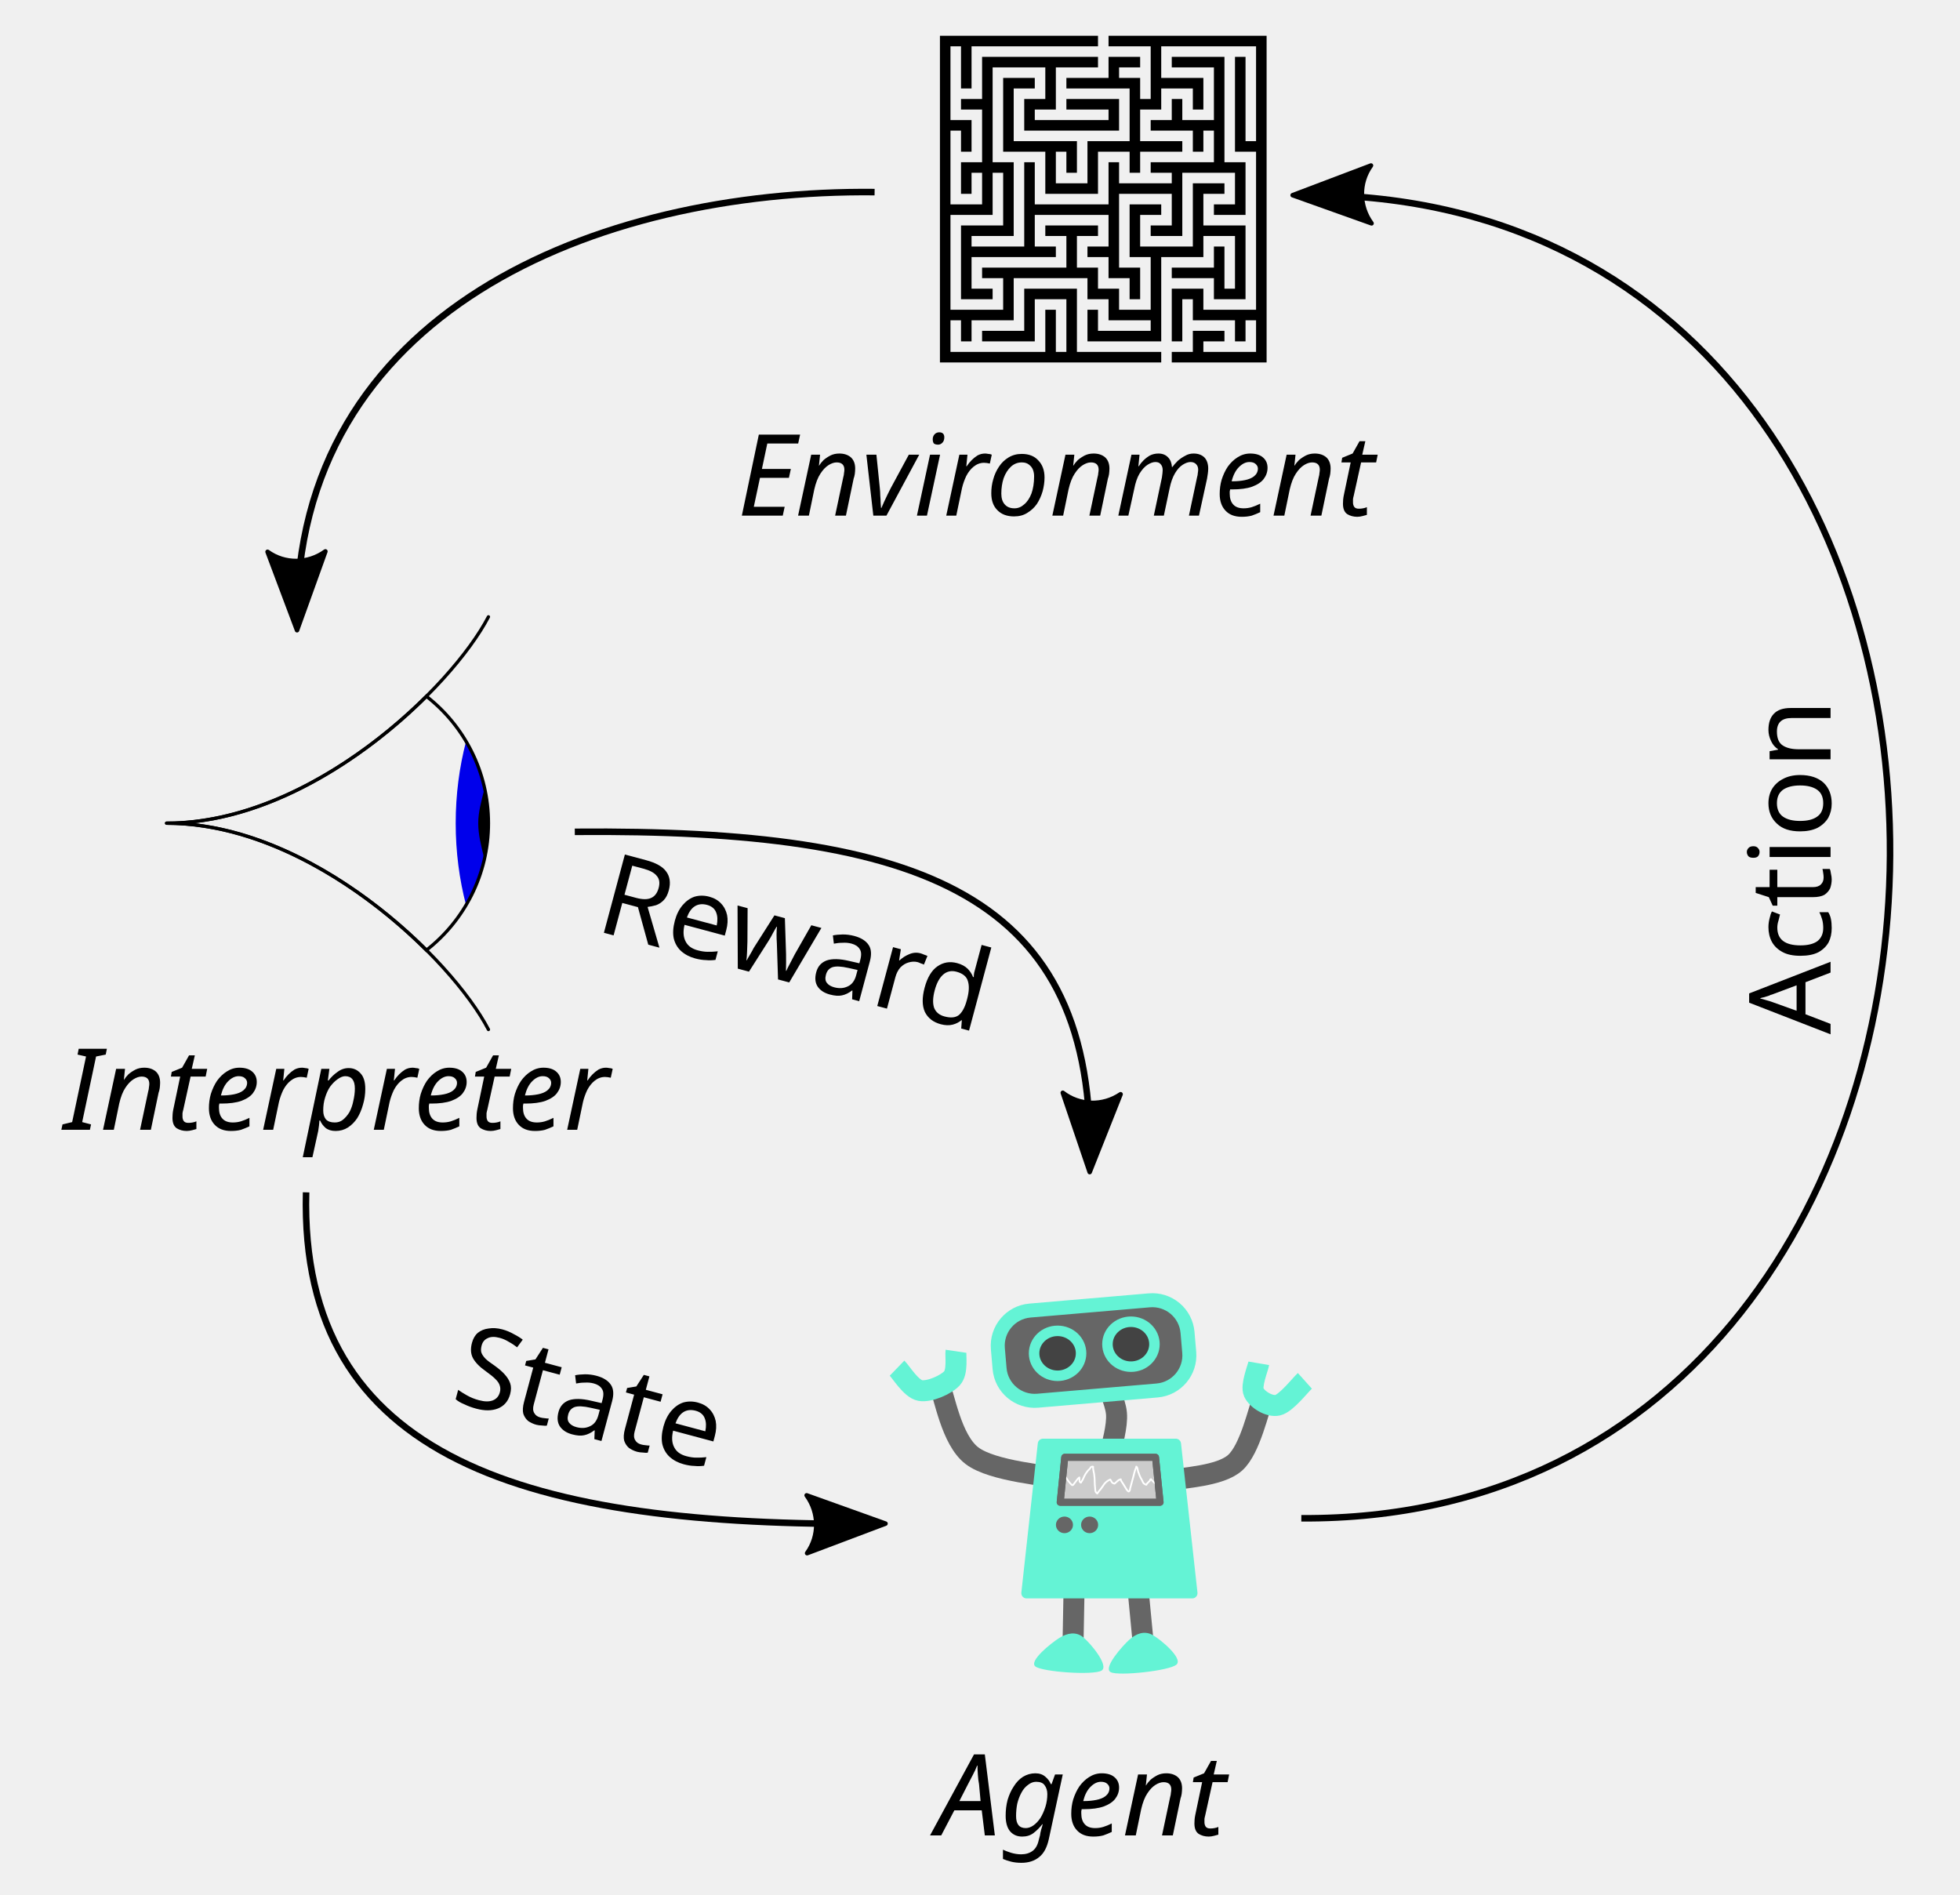
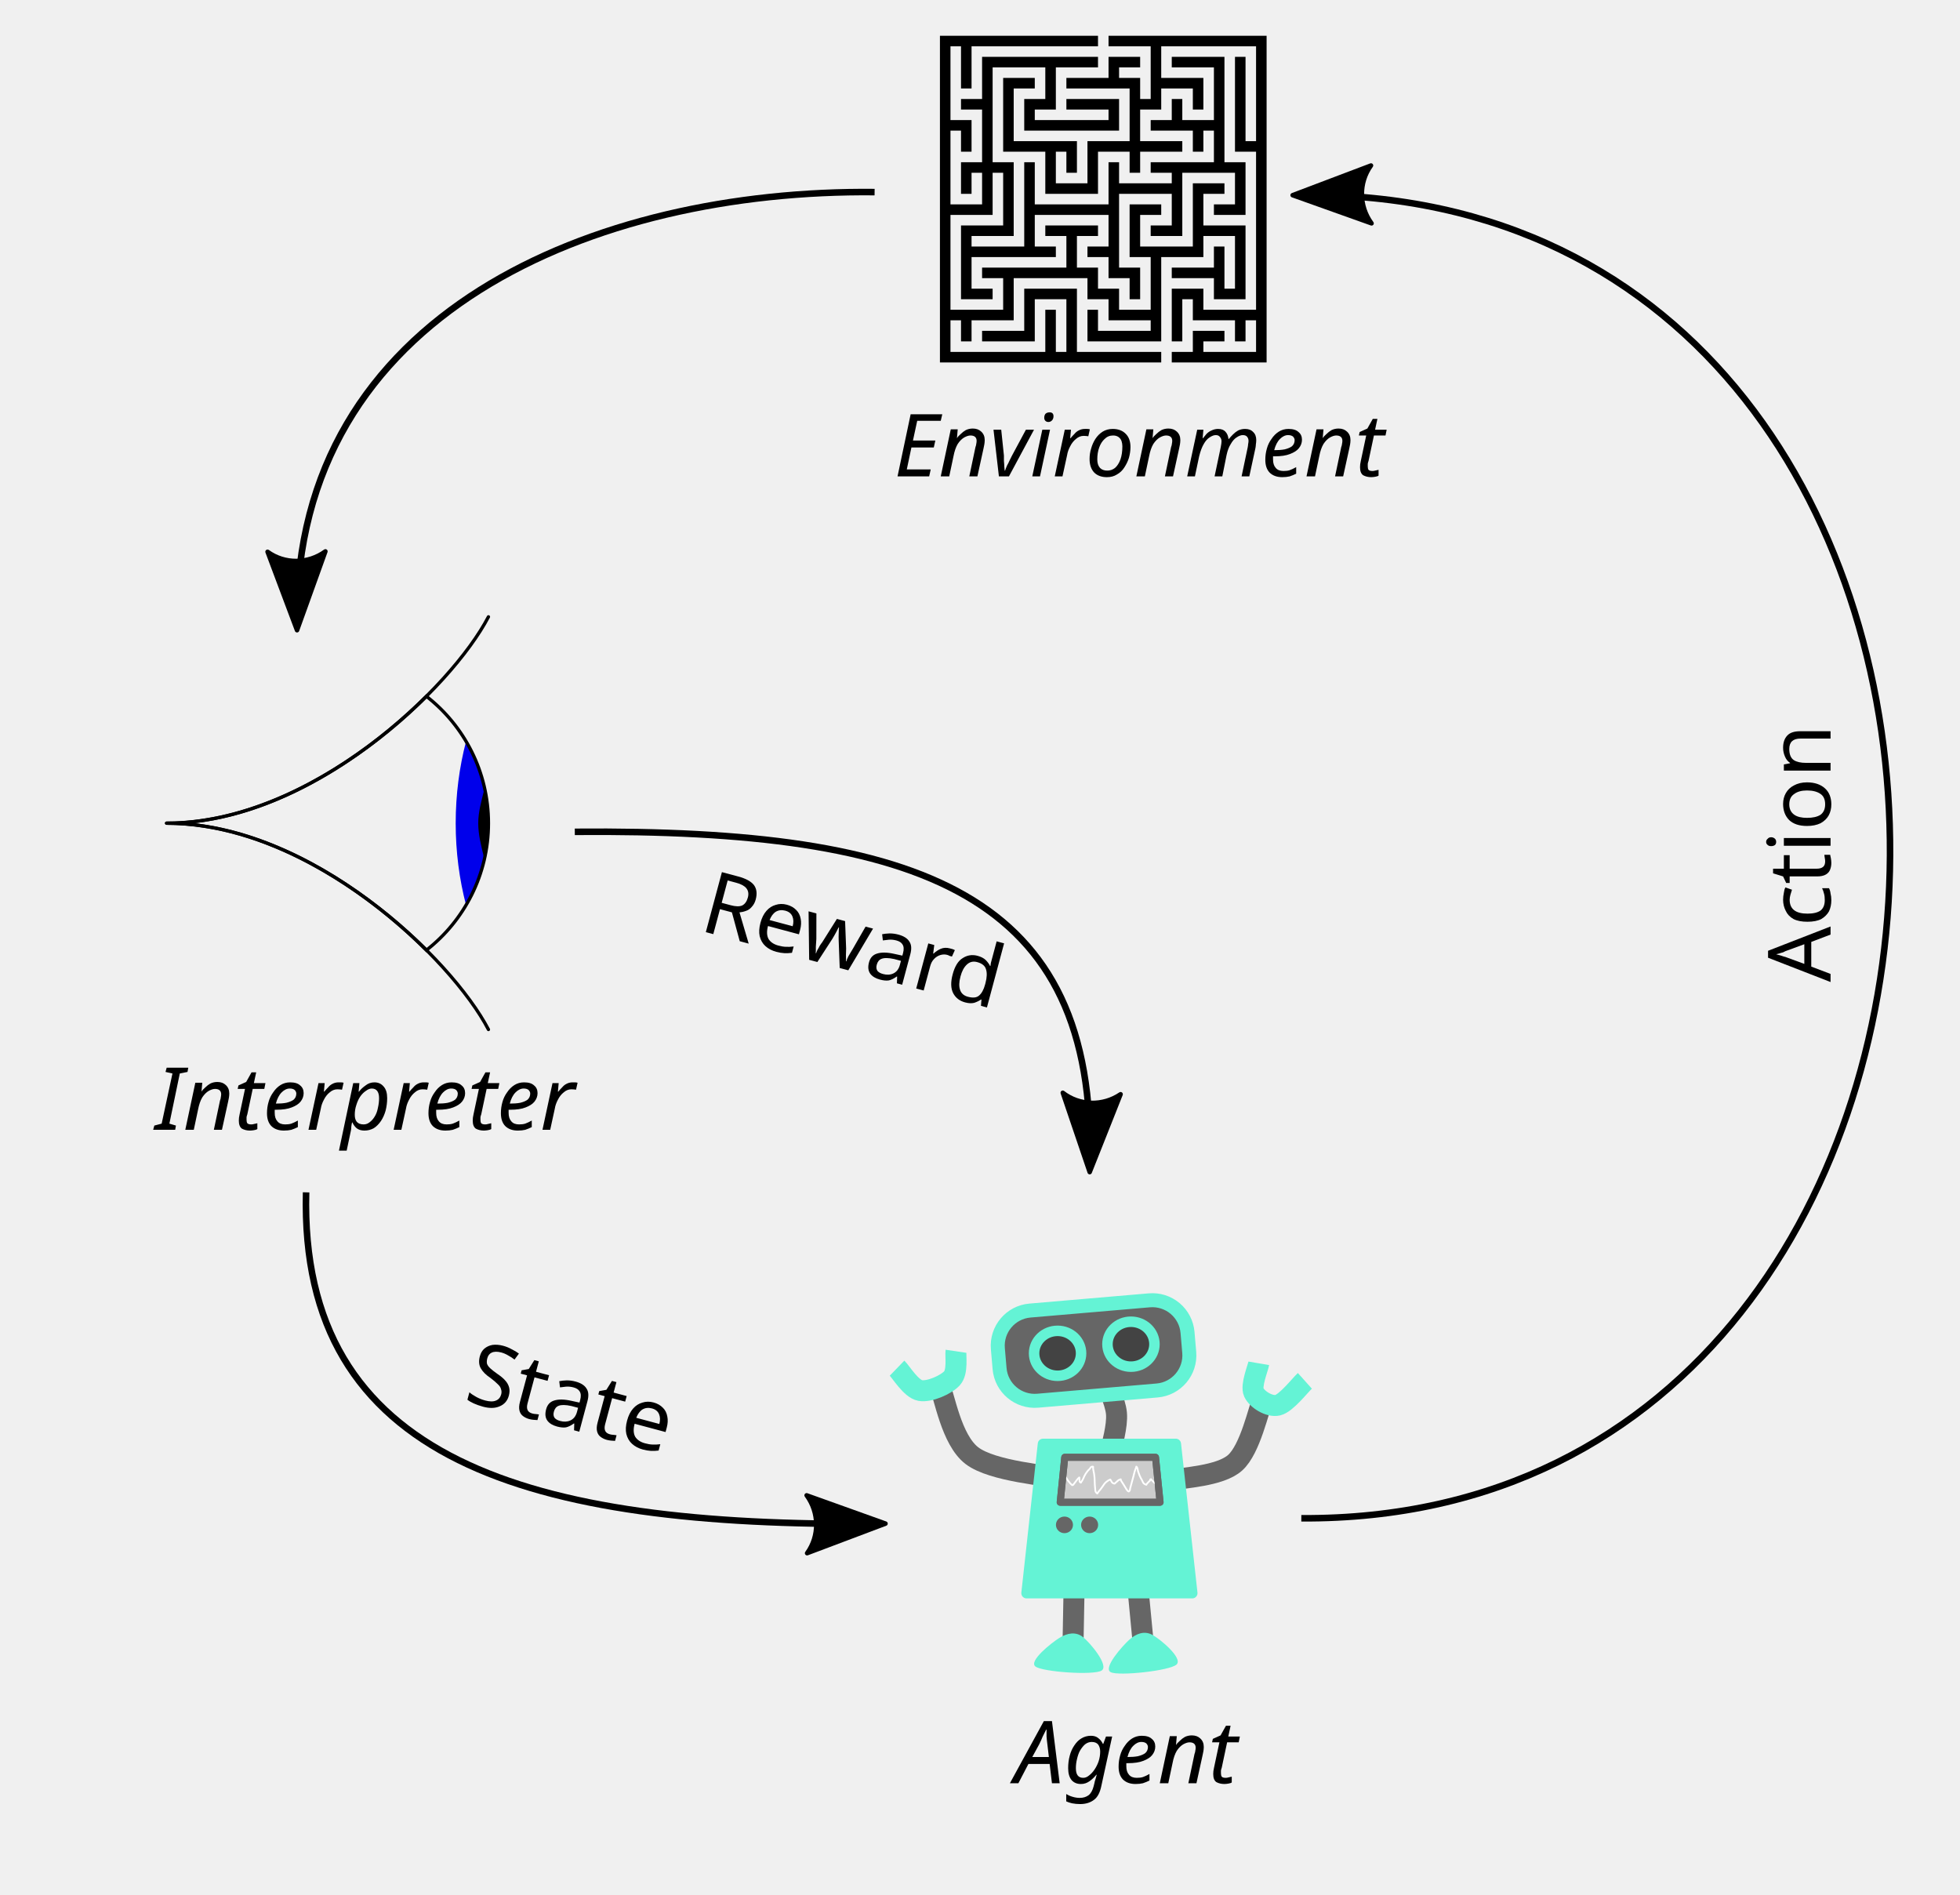
<svg xmlns="http://www.w3.org/2000/svg" width="300" height="290" viewBox="0 0 79.375 76.729" version="1.1" id="svg4059">
  <defs id="defs4053">
    <marker orient="auto" refY="0.0" refX="0.0" id="Arrow2Lstart" style="overflow:visible">
      <path id="path8846" style="fill-rule:evenodd;stroke-width:0.625;stroke-linejoin:round;stroke:#000000;stroke-opacity:1;fill:#000000;fill-opacity:1" d="M 8.719,4.034 L -2.207,0.016 L 8.719,-4.002 C 6.973,-1.63 6.983,1.616 8.719,4.034 z " transform="scale(1.1) translate(1,0)" />
    </marker>
    <marker orient="auto" refY="0.0" refX="0.0" id="marker13081" style="overflow:visible">
      <path id="path13079" d="M 0.0,0.0 L 5.0,-5.0 L -12.5,0.0 L 5.0,5.0 L 0.0,0.0 z " style="fill-rule:evenodd;stroke:#000000;stroke-width:1pt;stroke-opacity:1;fill:#000000;fill-opacity:1" transform="scale(0.8) translate(12.5,0)" />
    </marker>
    <marker orient="auto" refY="0.0" refX="0.0" id="Arrow1Lstart" style="overflow:visible">
      <path id="path8828" d="M 0.0,0.0 L 5.0,-5.0 L -12.5,0.0 L 5.0,5.0 L 0.0,0.0 z " style="fill-rule:evenodd;stroke:#000000;stroke-width:1pt;stroke-opacity:1;fill:#000000;fill-opacity:1" transform="scale(0.8) translate(12.5,0)" />
    </marker>
    <marker style="overflow:visible;" id="marker12943" refX="0.0" refY="0.0" orient="auto">
      <path transform="scale(1.1) rotate(180) translate(1,0)" d="M 8.719,4.034 L -2.207,0.016 L 8.719,-4.002 C 6.973,-1.63 6.983,1.616 8.719,4.034 z " style="fill-rule:evenodd;stroke-width:0.625;stroke-linejoin:round;stroke:#000000;stroke-opacity:1;fill:#000000;fill-opacity:1" id="path12941" />
    </marker>
    <marker orient="auto" refY="0.0" refX="0.0" id="marker12885" style="overflow:visible;">
      <path id="path12883" style="fill-rule:evenodd;stroke-width:0.625;stroke-linejoin:round;stroke:#000000;stroke-opacity:1;fill:#000000;fill-opacity:1" d="M 8.719,4.034 L -2.207,0.016 L 8.719,-4.002 C 6.973,-1.63 6.983,1.616 8.719,4.034 z " transform="scale(1.1) rotate(180) translate(1,0)" />
    </marker>
    <marker style="overflow:visible;" id="marker9358" refX="0.0" refY="0.0" orient="auto">
      <path transform="scale(1.1) rotate(180) translate(1,0)" d="M 8.719,4.034 L -2.207,0.016 L 8.719,-4.002 C 6.973,-1.63 6.983,1.616 8.719,4.034 z " style="fill-rule:evenodd;stroke-width:0.625;stroke-linejoin:round;stroke:#000000;stroke-opacity:1;fill:#000000;fill-opacity:1" id="path9356" />
    </marker>
    <marker orient="auto" refY="0.0" refX="0.0" id="Arrow2Lend" style="overflow:visible;">
      <path id="path8849" style="fill-rule:evenodd;stroke-width:0.625;stroke-linejoin:round;stroke:#000000;stroke-opacity:1;fill:#000000;fill-opacity:1" d="M 8.719,4.034 L -2.207,0.016 L 8.719,-4.002 C 6.973,-1.63 6.983,1.616 8.719,4.034 z " transform="scale(1.1) rotate(180) translate(1,0)" />
    </marker>
    <marker orient="auto" refY="0.0" refX="0.0" id="marker9112" style="overflow:visible;">
      <path id="path9110" d="M 0.0,0.0 L 5.0,-5.0 L -12.5,0.0 L 5.0,5.0 L 0.0,0.0 z " style="fill-rule:evenodd;stroke:#000000;stroke-width:1pt;stroke-opacity:1;fill:#000000;fill-opacity:1" transform="scale(0.8) rotate(180) translate(12.5,0)" />
    </marker>
    <marker orient="auto" refY="0.0" refX="0.0" id="Arrow1Lend" style="overflow:visible;">
      <path id="path8831" d="M 0.0,0.0 L 5.0,-5.0 L -12.5,0.0 L 5.0,5.0 L 0.0,0.0 z " style="fill-rule:evenodd;stroke:#000000;stroke-width:1pt;stroke-opacity:1;fill:#000000;fill-opacity:1" transform="scale(0.8) rotate(180) translate(12.5,0)" />
    </marker>
    <style id="style9277" type="text/css">
    .str1 {stroke:black;stroke-width:42.33}
    .str0 {stroke:black;stroke-width:42.33;stroke-linecap:round;stroke-linejoin:round}
    .fil2 {fill:none}
    .fil1 {fill:#666666}
    .fil0 {fill:url(#id0)}
  </style>
    <linearGradient x1="2559.7" y1="3043.4" x2="1639.5" gradientUnits="userSpaceOnUse" y2="2329.5" id="id0" gradientTransform="translate(4602.834,-3302.96)">
      <stop id="stop9279" offset="0" style="stop-color:#CCCCCC" />
      <stop id="stop9281" offset="1" style="stop-color:white" />
    </linearGradient>
    <marker style="overflow:visible" id="marker9358-0" refX="0" refY="0" orient="auto">
      <path transform="matrix(-1.1,0,0,-1.1,-1.1,0)" d="M 8.719,4.034 -2.207,0.016 8.719,-4.002 c -1.745,2.372 -1.735,5.617 -6e-7,8.035 z" style="fill:#000000;fill-opacity:1;fill-rule:evenodd;stroke:#000000;stroke-width:0.625;stroke-linejoin:round;stroke-opacity:1" id="path9356-6" />
    </marker>
    <marker orient="auto" refY="0" refX="0" id="Arrow2Lstart-9" style="overflow:visible">
      <path id="path8846-2" style="fill:#000000;fill-opacity:1;fill-rule:evenodd;stroke:#000000;stroke-width:0.625;stroke-linejoin:round;stroke-opacity:1" d="M 8.719,4.034 -2.207,0.016 8.719,-4.002 c -1.745,2.372 -1.735,5.617 -6e-7,8.035 z" transform="matrix(1.1,0,0,1.1,1.1,0)" />
    </marker>
  </defs>
  <g id="layer1" transform="translate(0,-220.2708)">
    <g style="fill:none;stroke:none;stroke-linecap:square;stroke-miterlimit:10" id="g4307" transform="matrix(0.03542353,0,0,0.03542353,35.41922,272.1356)">
      <g id="g4263" clip-path="url(#p.0)">
        <path id="path4197" d="M 0,0 H 522.84 V 473.184 H 0 Z" style="fill:#000000;fill-opacity:0;fill-rule:nonzero" />
        <path id="path4199" d="m 228.136,346.407 c -0.224,11.866 -1.118,59.329 -1.341,71.194" style="fill:#000000;fill-opacity:0;fill-rule:nonzero" />
        <path id="path4201" d="m 228.136,346.407 c -0.224,11.866 -1.118,59.329 -1.341,71.194" style="fill-rule:nonzero;stroke:#666666;stroke-width:24;stroke-linecap:butt;stroke-linejoin:round" />
        <path id="path4203" d="m 300.554,346.407 c 1.14,11.866 5.698,59.329 6.837,71.194" style="fill:#000000;fill-opacity:0;fill-rule:nonzero" />
        <path id="path4205" d="m 300.554,346.407 c 1.14,11.866 5.698,59.329 6.837,71.194" style="fill-rule:nonzero;stroke:#666666;stroke-width:24;stroke-linecap:butt;stroke-linejoin:round" />
        <path id="path4207" d="m 269.78,195.958 c 1.119,-7.388 8.06,-29.776 6.717,-44.328 -1.343,-14.552 -12.314,-35.82 -14.777,-42.984" style="fill:#000000;fill-opacity:0;fill-rule:nonzero" />
        <path id="path4209" d="m 269.78,195.958 c 1.119,-7.388 8.06,-29.776 6.717,-44.328 -1.343,-14.552 -12.314,-35.82 -14.777,-42.984" style="fill-rule:nonzero;stroke:#666666;stroke-width:24;stroke-linecap:butt;stroke-linejoin:round" />
        <path id="path4211" d="m 339.63,228.197 c 12.09,-3.358 55.075,-4.478 72.538,-20.15 17.463,-15.671 26.866,-61.566 32.239,-73.879" style="fill:#000000;fill-opacity:0;fill-rule:nonzero" />
        <path id="path4213" d="m 339.63,228.197 c 12.09,-3.358 55.075,-4.478 72.538,-20.15 17.463,-15.671 26.866,-61.566 32.239,-73.879" style="fill-rule:nonzero;stroke:#666666;stroke-width:24;stroke-linecap:butt;stroke-linejoin:round" />
        <path id="path4215" d="M 216.047,226.853 C 198.585,222.376 135.004,218.124 111.273,199.989 87.542,181.855 79.928,131.704 73.659,118.047" style="fill:#000000;fill-opacity:0;fill-rule:nonzero" />
        <path id="path4217" d="M 216.047,226.853 C 198.585,222.376 135.004,218.124 111.273,199.989 87.542,181.855 79.928,131.704 73.659,118.047" style="fill-rule:nonzero;stroke:#666666;stroke-width:24;stroke-linecap:butt;stroke-linejoin:round" />
        <path id="path4219" d="m 439.2,94.395 c -0.946,5.535 -9.285,25.229 -5.677,33.209 3.608,7.98 17.594,16.863 27.325,14.669 9.731,-2.194 25.884,-23.195 31.06,-27.835" style="fill:#000000;fill-opacity:0;fill-rule:nonzero" />
        <path id="path4221" d="m 439.2,94.395 c -0.946,5.535 -9.285,25.229 -5.677,33.209 3.608,7.98 17.594,16.863 27.325,14.669 9.731,-2.194 25.884,-23.195 31.06,-27.835" style="fill-rule:nonzero;stroke:#64f3d5;stroke-width:24;stroke-linecap:butt;stroke-linejoin:round" />
        <path id="path4223" d="m 93.065,80.634 c -0.763,5.142 2.248,23.381 -4.578,30.855 -6.826,7.474 -25.904,15.915 -36.376,13.989 C 41.641,123.552 30.069,104.191 25.661,99.933" style="fill:#000000;fill-opacity:0;fill-rule:nonzero" />
        <path id="path4225" d="m 93.065,80.634 c -0.763,5.142 2.248,23.381 -4.578,30.855 -6.826,7.474 -25.904,15.915 -36.376,13.989 C 41.641,123.552 30.069,104.191 25.661,99.933" style="fill-rule:nonzero;stroke:#64f3d5;stroke-width:24;stroke-linecap:butt;stroke-linejoin:round" />
        <path id="path4227" d="M 173.724,357.136 192.531,186.554 h 151.804 l 18.807,170.583 z" style="fill:#64f3d5;fill-rule:nonzero" />
        <path id="path4229" d="M 173.724,357.136 192.531,186.554 h 151.804 l 18.807,170.583 z" style="fill-rule:nonzero;stroke:#64f3d5;stroke-width:12;stroke-linecap:butt;stroke-linejoin:round" />
        <path id="path4231" d="m 183.862,440.992 c -8.048,-6.224 18.326,-27.035 27.343,-32.675 9.018,-5.64 18.714,-7.389 26.762,-1.165 8.048,6.224 30.543,32.868 21.525,38.508 -9.018,5.64 -67.583,1.557 -75.631,-4.667 z" style="fill:#64f3d5;fill-rule:nonzero" />
        <path id="path4233" d="m 269.875,447.454 c -9.015,-4.715 13.302,-29.831 21.192,-36.966 7.889,-7.135 17.13,-10.558 26.144,-5.843 9.015,4.715 35.833,26.997 27.944,34.132 -7.889,7.135 -66.265,13.392 -75.279,8.677 z" style="fill:#64f3d5;fill-rule:nonzero" />
        <path id="path4235" d="m 140.922,77.684 v 0 C 139.017,55.509 155.45,35.992 177.625,34.091 L 314.141,22.391 v 0 c 10.649,-0.913 21.225,2.442 29.402,9.327 8.177,6.884 13.284,16.735 14.198,27.383 l 1.954,22.753 c 1.904,22.175 -14.528,41.692 -36.704,43.593 L 186.476,137.146 c -22.175,1.901 -41.696,-14.535 -43.6,-36.71 z" style="fill:#666666;fill-rule:nonzero" />
        <path id="path4237" d="m 140.922,77.684 v 0 C 139.017,55.509 155.45,35.992 177.625,34.091 L 314.141,22.391 v 0 c 10.649,-0.913 21.225,2.442 29.402,9.327 8.177,6.884 13.284,16.735 14.198,27.383 l 1.954,22.753 c 1.904,22.175 -14.528,41.692 -36.704,43.593 L 186.476,137.146 c -22.175,1.901 -41.696,-14.535 -43.6,-36.71 z" style="fill-rule:nonzero;stroke:#64f3d5;stroke-width:16;stroke-linecap:butt;stroke-linejoin:round" />
        <path id="path4239" d="m 266.197,72.541 v 0 c 0,-14.185 12.028,-25.685 26.866,-25.685 v 0 c 7.125,0 13.959,2.706 18.997,7.523 5.038,4.817 7.869,11.35 7.869,18.162 v 0 c 0,14.185 -12.028,25.685 -26.866,25.685 v 0 c -14.838,0 -26.866,-11.5 -26.866,-25.685 z" style="fill:#434343;fill-rule:nonzero" />
        <path id="path4241" d="m 266.197,72.541 v 0 c 0,-14.185 12.028,-25.685 26.866,-25.685 v 0 c 7.125,0 13.959,2.706 18.997,7.523 5.038,4.817 7.869,11.35 7.869,18.162 v 0 c 0,14.185 -12.028,25.685 -26.866,25.685 v 0 c -14.838,0 -26.866,-11.5 -26.866,-25.685 z" style="fill-rule:nonzero;stroke:#64f3d5;stroke-width:12;stroke-linecap:butt;stroke-linejoin:round" />
        <path id="path4243" d="m 182.325,82.961 v 0 c 0,-14.185 12.028,-25.685 26.866,-25.685 v 0 c 7.125,0 13.959,2.706 18.997,7.523 5.038,4.817 7.869,11.35 7.869,18.162 v 0 c 0,14.185 -12.028,25.685 -26.866,25.685 v 0 c -14.838,0 -26.866,-11.5 -26.866,-25.685 z" style="fill:#434343;fill-rule:nonzero" />
        <path id="path4245" d="m 182.325,82.961 v 0 c 0,-14.185 12.028,-25.685 26.866,-25.685 v 0 c 7.125,0 13.959,2.706 18.997,7.523 5.038,4.817 7.869,11.35 7.869,18.162 v 0 c 0,14.185 -12.028,25.685 -26.866,25.685 v 0 c -14.838,0 -26.866,-11.5 -26.866,-25.685 z" style="fill-rule:nonzero;stroke:#64f3d5;stroke-width:12;stroke-linecap:butt;stroke-linejoin:round" />
        <path id="path4247" d="m 212.189,253.21 5.202,-51.37 h 103.77 l 5.202,51.37 z" style="fill:#cccccc;fill-rule:nonzero" />
        <path id="path4249" d="m 212.189,253.21 5.202,-51.37 h 103.77 l 5.202,51.37 z" style="fill-rule:nonzero;stroke:#666666;stroke-width:8;stroke-linecap:butt;stroke-linejoin:round" />
        <path id="path4251" d="m 322.675,234.328 c -1.743,-2.208 -3.685,-4.405 -5.935,-6.562 -0.466,-0.447 -0.237,-1.15 -1.078,-0.874 -1.41,0.462 -0.169,0.774 -0.77,1.48 -1.175,1.38 -2.822,2.673 -3.872,4.075 -0.191,0.255 0.078,0.96 -0.501,0.778 -4.056,-1.274 -3.861,-3.766 -5.082,-5.701 -1.967,-3.119 -3.112,-6.275 -4.175,-9.419 -0.631,-1.866 -0.237,-3.786 -1.919,-5.597 -0.289,-0.311 -0.151,0.304 -0.264,0.613 -0.838,2.284 -0.939,2.273 -1.639,4.571 -0.859,2.818 -0.689,2.834 -1.479,5.659 -1.302,4.651 -2.583,9.303 -3.801,13.962 -0.31,1.185 -0.011,2.497 -1.347,3.511 -0.774,0.587 -2.053,-1.264 -2.596,-1.956 -0.419,-0.533 -3.406,-5.601 -3.702,-6.066 -1.219,-1.919 -1.333,-1.913 -2.481,-3.835 -1.061,-1.777 -0.308,-2.159 -0.781,-2.024 -3.029,0.865 -3.872,2.56 -5.67,3.875 -0.868,0.635 -1.091,1.249 -1.43,1.17 -3.18,-0.743 -3.211,-2.654 -4.279,-4.035 -0.262,-0.339 -0.094,-0.905 -0.638,-0.668 -6.548,2.851 -7.712,7.254 -10.863,11.014 -1.189,1.419 -2.445,2.829 -3.432,4.282 -0.207,0.306 -0.062,0.9 -0.489,0.599 -2.623,-1.85 -2.079,-4.054 -2.343,-6.073 -0.686,-5.244 -0.263,-10.45 -1.073,-15.697 -0.406,-2.631 -1.2,-5.275 -1.325,-7.897 -0.016,-0.331 0.665,-0.947 -0.165,-0.998 -2.757,-0.169 -2.718,1.776 -3.79,2.733 -3.807,3.397 -5.678,7.197 -7.238,10.966 -0.587,1.419 -1.587,2.786 -2.519,4.158 -0.145,0.214 0.144,0.62 -0.253,0.434 -2.319,-1.089 -1.226,-2.699 -1.562,-4.048 -0.151,-0.606 0.274,-2.336 -0.341,-1.818 -2.072,1.745 -3.135,3.696 -4.642,5.555 -0.161,0.198 -2.731,3.662 -2.932,3.504 -4.258,-3.362 -6.002,-7.041 -8.63,-10.59" style="fill:#000000;fill-opacity:0;fill-rule:evenodd" />
        <path id="path4253" d="m 322.675,234.328 c -1.743,-2.208 -3.685,-4.405 -5.935,-6.562 -0.466,-0.447 -0.237,-1.15 -1.078,-0.874 -1.41,0.462 -0.169,0.774 -0.77,1.48 -1.175,1.38 -2.822,2.673 -3.872,4.075 -0.191,0.255 0.078,0.96 -0.501,0.778 -4.056,-1.274 -3.861,-3.766 -5.082,-5.701 -1.967,-3.119 -3.112,-6.275 -4.175,-9.419 -0.631,-1.866 -0.237,-3.786 -1.919,-5.597 -0.289,-0.311 -0.151,0.304 -0.264,0.613 -0.838,2.284 -0.939,2.273 -1.639,4.571 -0.859,2.818 -0.689,2.834 -1.479,5.659 -1.302,4.651 -2.583,9.303 -3.801,13.962 -0.31,1.185 -0.011,2.497 -1.347,3.511 -0.774,0.587 -2.053,-1.264 -2.596,-1.956 -0.419,-0.533 -3.406,-5.601 -3.702,-6.066 -1.219,-1.919 -1.333,-1.913 -2.481,-3.835 -1.061,-1.777 -0.308,-2.159 -0.781,-2.024 -3.029,0.865 -3.872,2.56 -5.67,3.875 -0.868,0.635 -1.091,1.249 -1.43,1.17 -3.18,-0.743 -3.211,-2.654 -4.279,-4.035 -0.262,-0.339 -0.094,-0.905 -0.638,-0.668 -6.548,2.851 -7.712,7.254 -10.863,11.014 -1.189,1.419 -2.445,2.829 -3.432,4.282 -0.207,0.306 -0.062,0.9 -0.489,0.599 -2.623,-1.85 -2.079,-4.054 -2.343,-6.073 -0.686,-5.244 -0.263,-10.45 -1.073,-15.697 -0.406,-2.631 -1.2,-5.275 -1.325,-7.897 -0.016,-0.331 0.665,-0.947 -0.165,-0.998 -2.757,-0.169 -2.718,1.776 -3.79,2.733 -3.807,3.397 -5.678,7.197 -7.238,10.966 -0.587,1.419 -1.587,2.786 -2.519,4.158 -0.145,0.214 0.144,0.62 -0.253,0.434 -2.319,-1.089 -1.226,-2.699 -1.562,-4.048 -0.151,-0.606 0.274,-2.336 -0.341,-1.818 -2.072,1.745 -3.135,3.696 -4.642,5.555 -0.161,0.198 -2.731,3.662 -2.932,3.504 -4.258,-3.362 -6.002,-7.041 -8.63,-10.59" style="fill-rule:evenodd;stroke:#ffffff;stroke-width:2;stroke-linecap:butt;stroke-linejoin:round" />
        <path id="path4255" d="m 212.189,253.21 5.202,-51.37 h 103.77 l 5.202,51.37 z" style="fill:#000000;fill-opacity:0;fill-rule:nonzero" />
        <path id="path4257" d="m 212.189,253.21 5.202,-51.37 h 103.77 l 5.202,51.37 z" style="fill-rule:nonzero;stroke:#666666;stroke-width:8;stroke-linecap:butt;stroke-linejoin:round" />
        <path id="path4259" d="m 207.299,279.081 v 0 c 0,-5.245 4.364,-9.496 9.748,-9.496 v 0 c 2.585,0 5.065,1 6.893,2.781 1.828,1.781 2.855,4.196 2.855,6.715 v 0 c 0,5.245 -4.364,9.496 -9.748,9.496 v 0 c -5.384,0 -9.748,-4.252 -9.748,-9.496 z" style="fill:#666666;fill-rule:nonzero" />
        <path id="path4261" d="m 236.058,279.081 v 0 c 0,-5.245 4.364,-9.496 9.748,-9.496 v 0 c 2.585,0 5.065,1 6.893,2.781 1.828,1.781 2.855,4.196 2.855,6.715 v 0 c 0,5.245 -4.364,9.496 -9.748,9.496 v 0 c -5.384,0 -9.748,-4.252 -9.748,-9.496 z" style="fill:#666666;fill-rule:nonzero" />
      </g>
    </g>
    <g id="g4315" transform="matrix(0.04267473,0,0,-0.04267473,38.06505,235.3753)" style="fill:#000000;stroke:none">
      <path id="path4311" d="M 0,165 V 10 h 105 105 v 5 5 H 170 130 V 50 80 H 105 80 V 60 40 H 60 40 v -5 -5 h 25 25 v 20 20 h 15 15 V 45 20 h -5 -5 v 20 20 h -5 -5 V 40 20 H 55 10 v 15 15 h 5 5 V 40 30 h 5 5 v 10 10 h 20 20 v 20 20 h 35 35 V 80 70 h 10 10 V 60 50 h 20 20 v -5 -5 h -25 -25 v 10 10 h -5 -5 V 45 30 h 35 35 v 40 40 h 20 20 v 10 10 h 15 15 V 105 80 h -5 -5 v 20 20 h -5 -5 v -10 -10 h -20 -20 v -5 -5 h 20 20 V 80 70 h 15 15 v 35 35 h -20 -20 v 15 15 h 10 10 v 5 5 h -15 -15 v -30 -30 h -25 -25 v 15 15 h 10 10 v 5 5 h -15 -15 v -25 -25 h 10 10 V 85 60 h -15 -15 v 10 10 h -10 -10 v 10 10 h -10 -10 v 15 15 h 10 10 v 5 5 h -25 -25 v -5 -5 h 10 10 V 115 100 H 80 40 V 95 90 H 50 60 V 75 60 H 35 10 v 45 45 h 20 20 v 20 20 h 5 5 V 165 140 H 40 20 V 105 70 h 15 15 v 5 5 H 40 30 v 15 15 h 40 40 v 5 5 H 100 90 v 15 15 h 35 35 v -15 -15 h -10 -10 v -5 -5 h 10 10 V 100 90 h 10 10 V 80 70 h 5 5 v 15 15 h -10 -10 v 35 35 h 25 25 v -15 -15 h -10 -10 v -5 -5 h 15 15 v 30 30 h 25 25 v -15 -15 h -10 -10 v -5 -5 h 15 15 v 25 25 h -10 -10 v 50 50 h -25 -25 v -5 -5 h 20 20 v -25 -25 h -15 -15 v 10 10 h -5 -5 v -10 -10 h -10 -10 v -5 -5 h 20 20 v -10 -10 h 5 5 v 10 10 h 5 5 v -15 -15 h -30 -30 v -5 -5 h 10 10 v -5 -5 h -25 -25 v 10 10 h -5 -5 V 180 160 H 125 90 v 20 20 H 85 80 V 160 120 H 55 30 v 5 5 h 20 20 v 35 35 H 60 50 v 45 45 h 25 25 V 275 260 H 90 80 v -15 -15 h 45 45 v 15 15 h -25 -25 v -5 -5 h 20 20 v -5 -5 H 125 90 v 5 5 h 10 10 v 20 20 h 20 20 v 5 5 H 95 40 V 280 260 H 30 20 v -5 -5 H 30 40 V 225 200 H 30 20 v -15 -15 h 5 5 v 10 10 h 5 5 V 175 160 H 25 10 v 35 35 h 5 5 v -10 -10 h 5 5 v 15 15 H 20 10 v 35 35 h 5 5 v -20 -20 h 5 5 v 20 20 h 60 60 v 5 5 H 75 0 Z" />
      <path id="path4313" d="m 160,315 v -5 h 20 20 v -25 -25 h -5 -5 v 10 10 h -10 -10 v 5 5 h 10 10 v 5 5 h -15 -15 v -10 -10 h -20 -20 v -5 -5 h 30 30 v -25 -25 h -20 -20 v -20 -20 h -15 -15 v 15 15 h 5 5 v -10 -10 h 5 5 v 15 15 H 100 70 v 25 25 h 10 10 v 5 5 H 75 60 v -35 -35 h 20 20 v -20 -20 h 25 25 v 20 20 h 15 15 v -10 -10 h 5 5 v 10 10 h 20 20 v 5 5 h -20 -20 v 15 15 h 10 10 v 10 10 h 15 15 v -10 -10 h 5 5 v 15 15 h -20 -20 v 15 15 h 45 45 v -45 -45 h -5 -5 v 40 40 h -5 -5 v -45 -45 h 10 10 V 135 60 H 275 250 V 70 80 H 235 220 V 55 30 h 5 5 v 20 20 h 5 5 V 60 50 h 20 20 V 40 30 h 5 5 v 10 10 h 5 5 V 35 20 h -25 -25 v 5 5 h 10 10 v 5 5 H 255 240 V 30 20 h -10 -10 v -5 -5 h 45 45 v 155 155 h -75 -75 z" />
    </g>
-     <text xml:space="preserve" style="font-style:normal;font-weight:normal;font-size:10.583px;line-height:1.25;font-family:sans-serif;letter-spacing:0px;word-spacing:0px;fill:#000000;fill-opacity:1;stroke:none;stroke-width:0.265" x="29.857" y="241.152" id="text8001">
-       <tspan id="tspan7999" x="29.857" y="241.152" style="font-style:italic;font-variant:normal;font-weight:normal;font-stretch:normal;font-size:4.586px;font-family:sans-serif;-inkscape-font-specification:'sans-serif Italic';stroke-width:0.265">Environment</tspan>
-     </text>
-     <text xml:space="preserve" style="font-style:normal;font-weight:normal;font-size:10.583px;line-height:1.25;font-family:sans-serif;letter-spacing:0px;word-spacing:0px;fill:#000000;fill-opacity:1;stroke:none;stroke-width:0.265" x="37.928" y="294.597" id="text8001-8">
-       <tspan id="tspan7999-4" x="37.928" y="294.597" style="font-style:italic;font-variant:normal;font-weight:normal;font-stretch:normal;font-size:4.586px;font-family:sans-serif;-inkscape-font-specification:'sans-serif Italic';stroke-width:0.265">Agent</tspan>
-     </text>
    <path style="fill:none;stroke:#000000;stroke-width:0.265;stroke-linecap:butt;stroke-linejoin:miter;stroke-miterlimit:4;stroke-dasharray:none;stroke-opacity:1;marker-end:url(#Arrow2Lend)" d="m 52.7,281.755 c 31.505,0.178 32.072,-53.899 0,-53.588" id="path8021" />
-     <text xml:space="preserve" style="font-style:normal;font-weight:normal;font-size:10.583px;line-height:1.25;font-family:sans-serif;letter-spacing:0px;word-spacing:0px;fill:#000000;fill-opacity:1;stroke:none;stroke-width:0.265" x="-262.158" y="74.131" id="text8001-3" transform="rotate(-90)">
-       <tspan id="tspan7999-1" x="-262.158" y="74.131" style="font-size:4.586px;stroke-width:0.265">Action</tspan>
+     <text xml:space="preserve" style="font-style:normal;font-weight:normal;font-size:10.583px;line-height:1.25;font-family:sans-serif;letter-spacing:0px;word-spacing:0px;fill:#000000;fill-opacity:1;stroke:none;stroke-width:0.265" x="-260.041" y="74.131" id="text8001-3" transform="rotate(-90)">
+       <tspan id="tspan7999-1" x="-260.041" y="74.131" style="font-size:3.528px;stroke-width:0.265;-inkscape-font-specification:'Linux Libertine O';font-family:'Linux Libertine O';font-weight:normal;font-style:normal;font-stretch:normal;font-variant:normal">Action</tspan>
    </text>
    <g style="clip-rule:evenodd;fill-rule:evenodd;image-rendering:optimizeQuality;shape-rendering:geometricPrecision;text-rendering:geometricPrecision" id="g9313" transform="matrix(-0.00313558,0,0,0.00313558,19.84661,245.1836)">
      <g id="Layer_x0020_1">
        <path id="path9288" d="M 310,3745 C 126,3435 21,3073 21,2687 c 0,-386 106,-748 289,-1058 87,332 134,688 134,1058 0,370 -47,726 -134,1058 z" class="fil1" style="fill:#0000eb;fill-opacity:1" />
        <path id="path9290" d="M 4178,2686 C 2306,2686 496,934 21,21" class="fil2 str0" style="fill:none;stroke:#000000;stroke-width:42.33;stroke-linecap:round;stroke-linejoin:round" />
        <path id="path9292" d="M 4178,2686 C 2306,2686 496,4438 21,5351" class="fil2 str0" style="fill:none;stroke:#000000;stroke-width:42.33;stroke-linecap:round;stroke-linejoin:round" />
        <path id="path9294" d="M 822,4326 C 335,3946 21,3353 21,2687 21,2021 334,1428 822,1048 c 815,813 2071,1639 3356,1639 -1285,0 -2541,826 -3356,1639 z" class="fil2 str1" style="fill:none;stroke:#000000;stroke-width:42.33" />
        <path id="path9288-4" d="M 83.408,3109.452 C 17.388,2986.452 21,2840.155 21,2687 c 0,-153.155 -5.917,-291.461 59.745,-414.461 31.216,131.729 72.053,267.654 72.053,414.461 0,146.807 -38.173,290.723 -69.39,422.452 z" class="fil1" style="clip-rule:evenodd;fill:#000000;fill-opacity:1;fill-rule:evenodd;stroke-width:0.377;image-rendering:optimizeQuality;shape-rendering:geometricPrecision;text-rendering:geometricPrecision" />
      </g>
    </g>
-     <text xml:space="preserve" style="font-style:normal;font-weight:normal;font-size:10.583px;line-height:1.25;font-family:sans-serif;letter-spacing:0px;word-spacing:0px;fill:#000000;fill-opacity:1;stroke:none;stroke-width:0.265" x="2.577" y="266.022" id="text8001-8-9">
-       <tspan id="tspan7999-4-2" x="2.577" y="266.022" style="font-style:italic;font-variant:normal;font-weight:normal;font-stretch:normal;font-size:4.586px;font-family:sans-serif;-inkscape-font-specification:'sans-serif Italic';stroke-width:0.265">Interpreter</tspan>
+     <text xml:space="preserve" style="font-style:normal;font-weight:normal;font-size:10.583px;line-height:1.25;font-family:sans-serif;letter-spacing:0px;word-spacing:0px;fill:#000000;fill-opacity:1;stroke:none;stroke-width:0.265" x="6.282" y="266.022" id="text8001-8-9">
+       <tspan id="tspan7999-4-2" x="6.282" y="266.022" style="font-style:italic;font-variant:normal;font-weight:normal;font-stretch:normal;font-size:3.528px;font-family:'Linux Libertine O';-inkscape-font-specification:'Linux Libertine O Italic';stroke-width:0.265">Interpreter</tspan>
    </text>
    <path style="fill:none;stroke:#000000;stroke-width:0.265;stroke-linecap:butt;stroke-linejoin:miter;stroke-miterlimit:4;stroke-dasharray:none;stroke-opacity:1;marker-end:url(#marker9358)" d="m 35.419,228.05 c -11.326,-0.116 -23.485,4.885 -23.397,17.391" id="path9348" />
    <path style="fill:none;stroke:#000000;stroke-width:0.265;stroke-linecap:butt;stroke-linejoin:miter;stroke-miterlimit:4;stroke-dasharray:none;stroke-opacity:1;marker-start:url(#Arrow2Lstart)" d="M 35.509,281.978 C 21.443,282.094 12.119,279.456 12.396,268.556" id="path9348-8" />
    <path style="fill:none;stroke:#000000;stroke-width:0.265;stroke-linecap:butt;stroke-linejoin:miter;stroke-miterlimit:4;stroke-dasharray:none;stroke-opacity:1;marker-end:url(#marker12943)" d="m 23.278,253.956 c 14.073,-0.116 21.133,2.523 20.856,13.429" id="path9348-8-6" />
-     <text xml:space="preserve" style="font-style:normal;font-weight:normal;font-size:10.583px;line-height:1.25;font-family:sans-serif;letter-spacing:0px;word-spacing:0px;fill:#000000;fill-opacity:1;stroke:none;stroke-width:0.265" x="89.957" y="242.922" id="text8001-8-6" transform="rotate(15)">
-       <tspan id="tspan7999-4-4" x="89.957" y="242.922" style="font-size:4.586px;stroke-width:0.265">Reward</tspan>
+     <text xml:space="preserve" style="font-style:normal;font-weight:normal;font-size:10.583px;line-height:1.25;font-family:sans-serif;letter-spacing:0px;word-spacing:0px;fill:#000000;fill-opacity:1;stroke:none;stroke-width:0.265" x="94.046" y="241.826" id="text8001-8-6" transform="rotate(15)">
+       <tspan id="tspan7999-4-4" x="94.046" y="241.826" style="font-size:3.528px;stroke-width:0.265;-inkscape-font-specification:'Linux Libertine O';font-family:'Linux Libertine O';font-weight:normal;font-style:normal;font-stretch:normal;font-variant:normal">Reward</tspan>
    </text>
-     <text xml:space="preserve" style="font-style:normal;font-weight:normal;font-size:10.583px;line-height:1.25;font-family:sans-serif;letter-spacing:0px;word-spacing:0px;fill:#000000;fill-opacity:1;stroke:none;stroke-width:0.265" x="89.265" y="262.83" id="text8001-8-6-3" transform="rotate(15)">
-       <tspan id="tspan7999-4-4-8" x="89.265" y="262.83" style="font-size:4.586px;stroke-width:0.265">State</tspan>
+     <text xml:space="preserve" style="font-style:normal;font-weight:normal;font-size:10.583px;line-height:1.25;font-family:sans-serif;letter-spacing:0px;word-spacing:0px;fill:#000000;fill-opacity:1;stroke:none;stroke-width:0.265" x="89.776" y="262.693" id="text8001-8-6-3" transform="rotate(15)">
+       <tspan id="tspan7999-4-4-8" x="89.776" y="262.693" style="font-size:3.528px;stroke-width:0.265;-inkscape-font-specification:'Linux Libertine O';font-family:'Linux Libertine O';font-weight:normal;font-style:normal;font-stretch:normal;font-variant:normal">State</tspan>
+     </text>
+     <text xml:space="preserve" style="font-style:normal;font-weight:normal;font-size:10.583px;line-height:1.25;font-family:sans-serif;letter-spacing:0px;word-spacing:0px;fill:#000000;fill-opacity:1;stroke:none;stroke-width:0.265" x="36.207" y="239.564" id="text8001-36">
+       <tspan id="tspan7999-7" x="36.207" y="239.564" style="font-style:italic;font-variant:normal;font-weight:normal;font-stretch:normal;font-size:3.528px;font-family:'Linux Libertine O';-inkscape-font-specification:'Linux Libertine O Italic';stroke-width:0.265">Environment</tspan>
+     </text>
+     <text xml:space="preserve" style="font-style:normal;font-weight:normal;font-size:10.583px;line-height:1.25;font-family:sans-serif;letter-spacing:0px;word-spacing:0px;fill:#000000;fill-opacity:1;stroke:none;stroke-width:0.265" x="41.103" y="292.481" id="text8001-8-5">
+       <tspan id="tspan7999-4-3" x="41.103" y="292.481" style="font-style:italic;font-variant:normal;font-weight:normal;font-stretch:normal;font-size:3.528px;font-family:'Linux Libertine O';-inkscape-font-specification:'Linux Libertine O Italic';stroke-width:0.265">Agent</tspan>
    </text>
  </g>
</svg>
